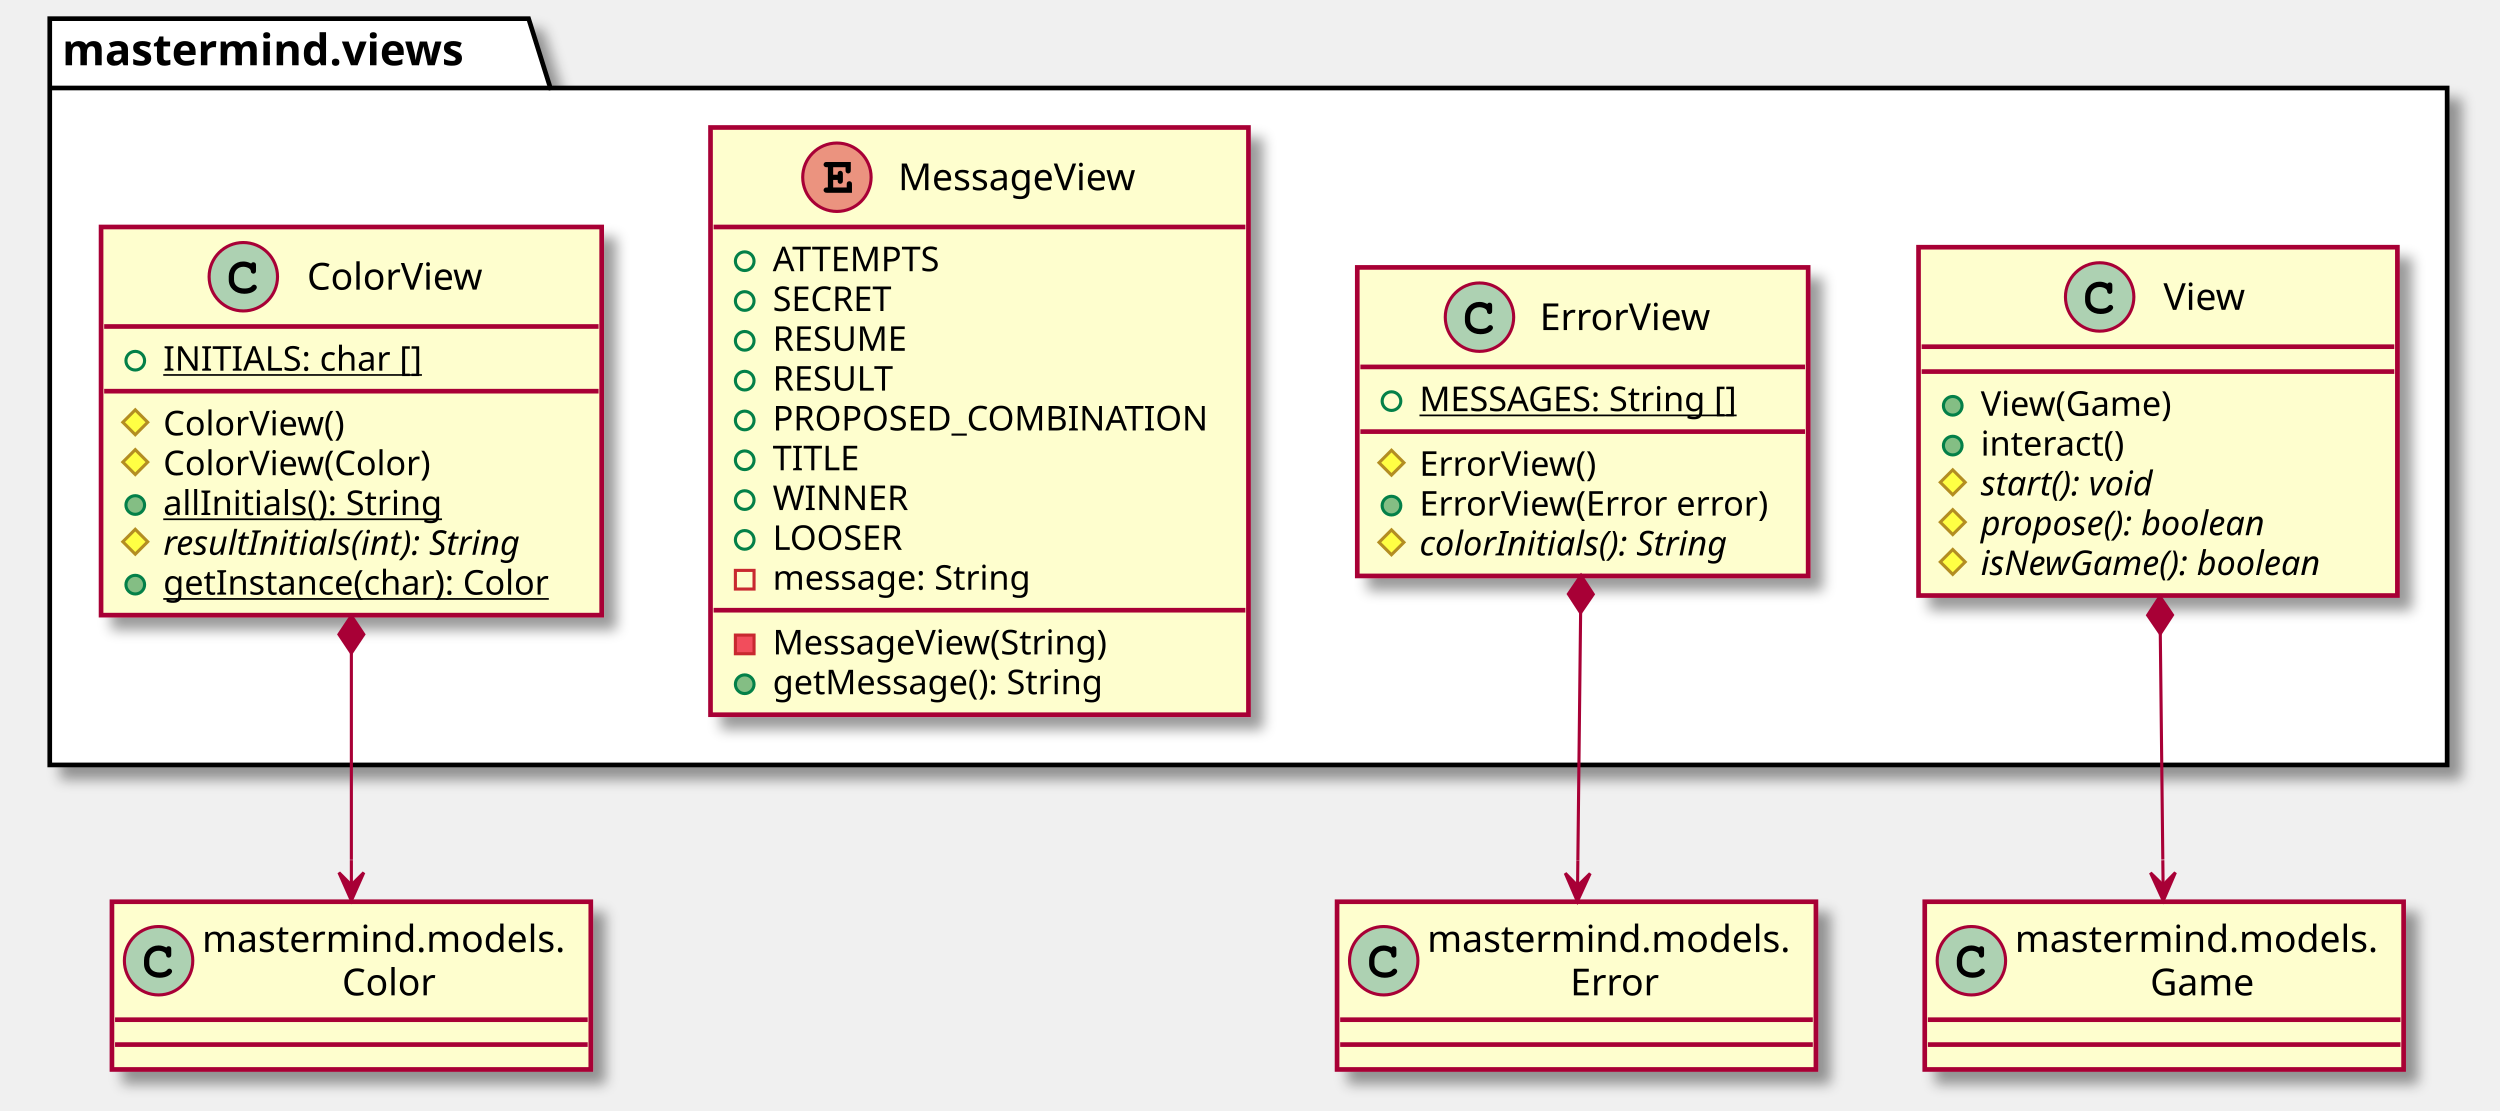
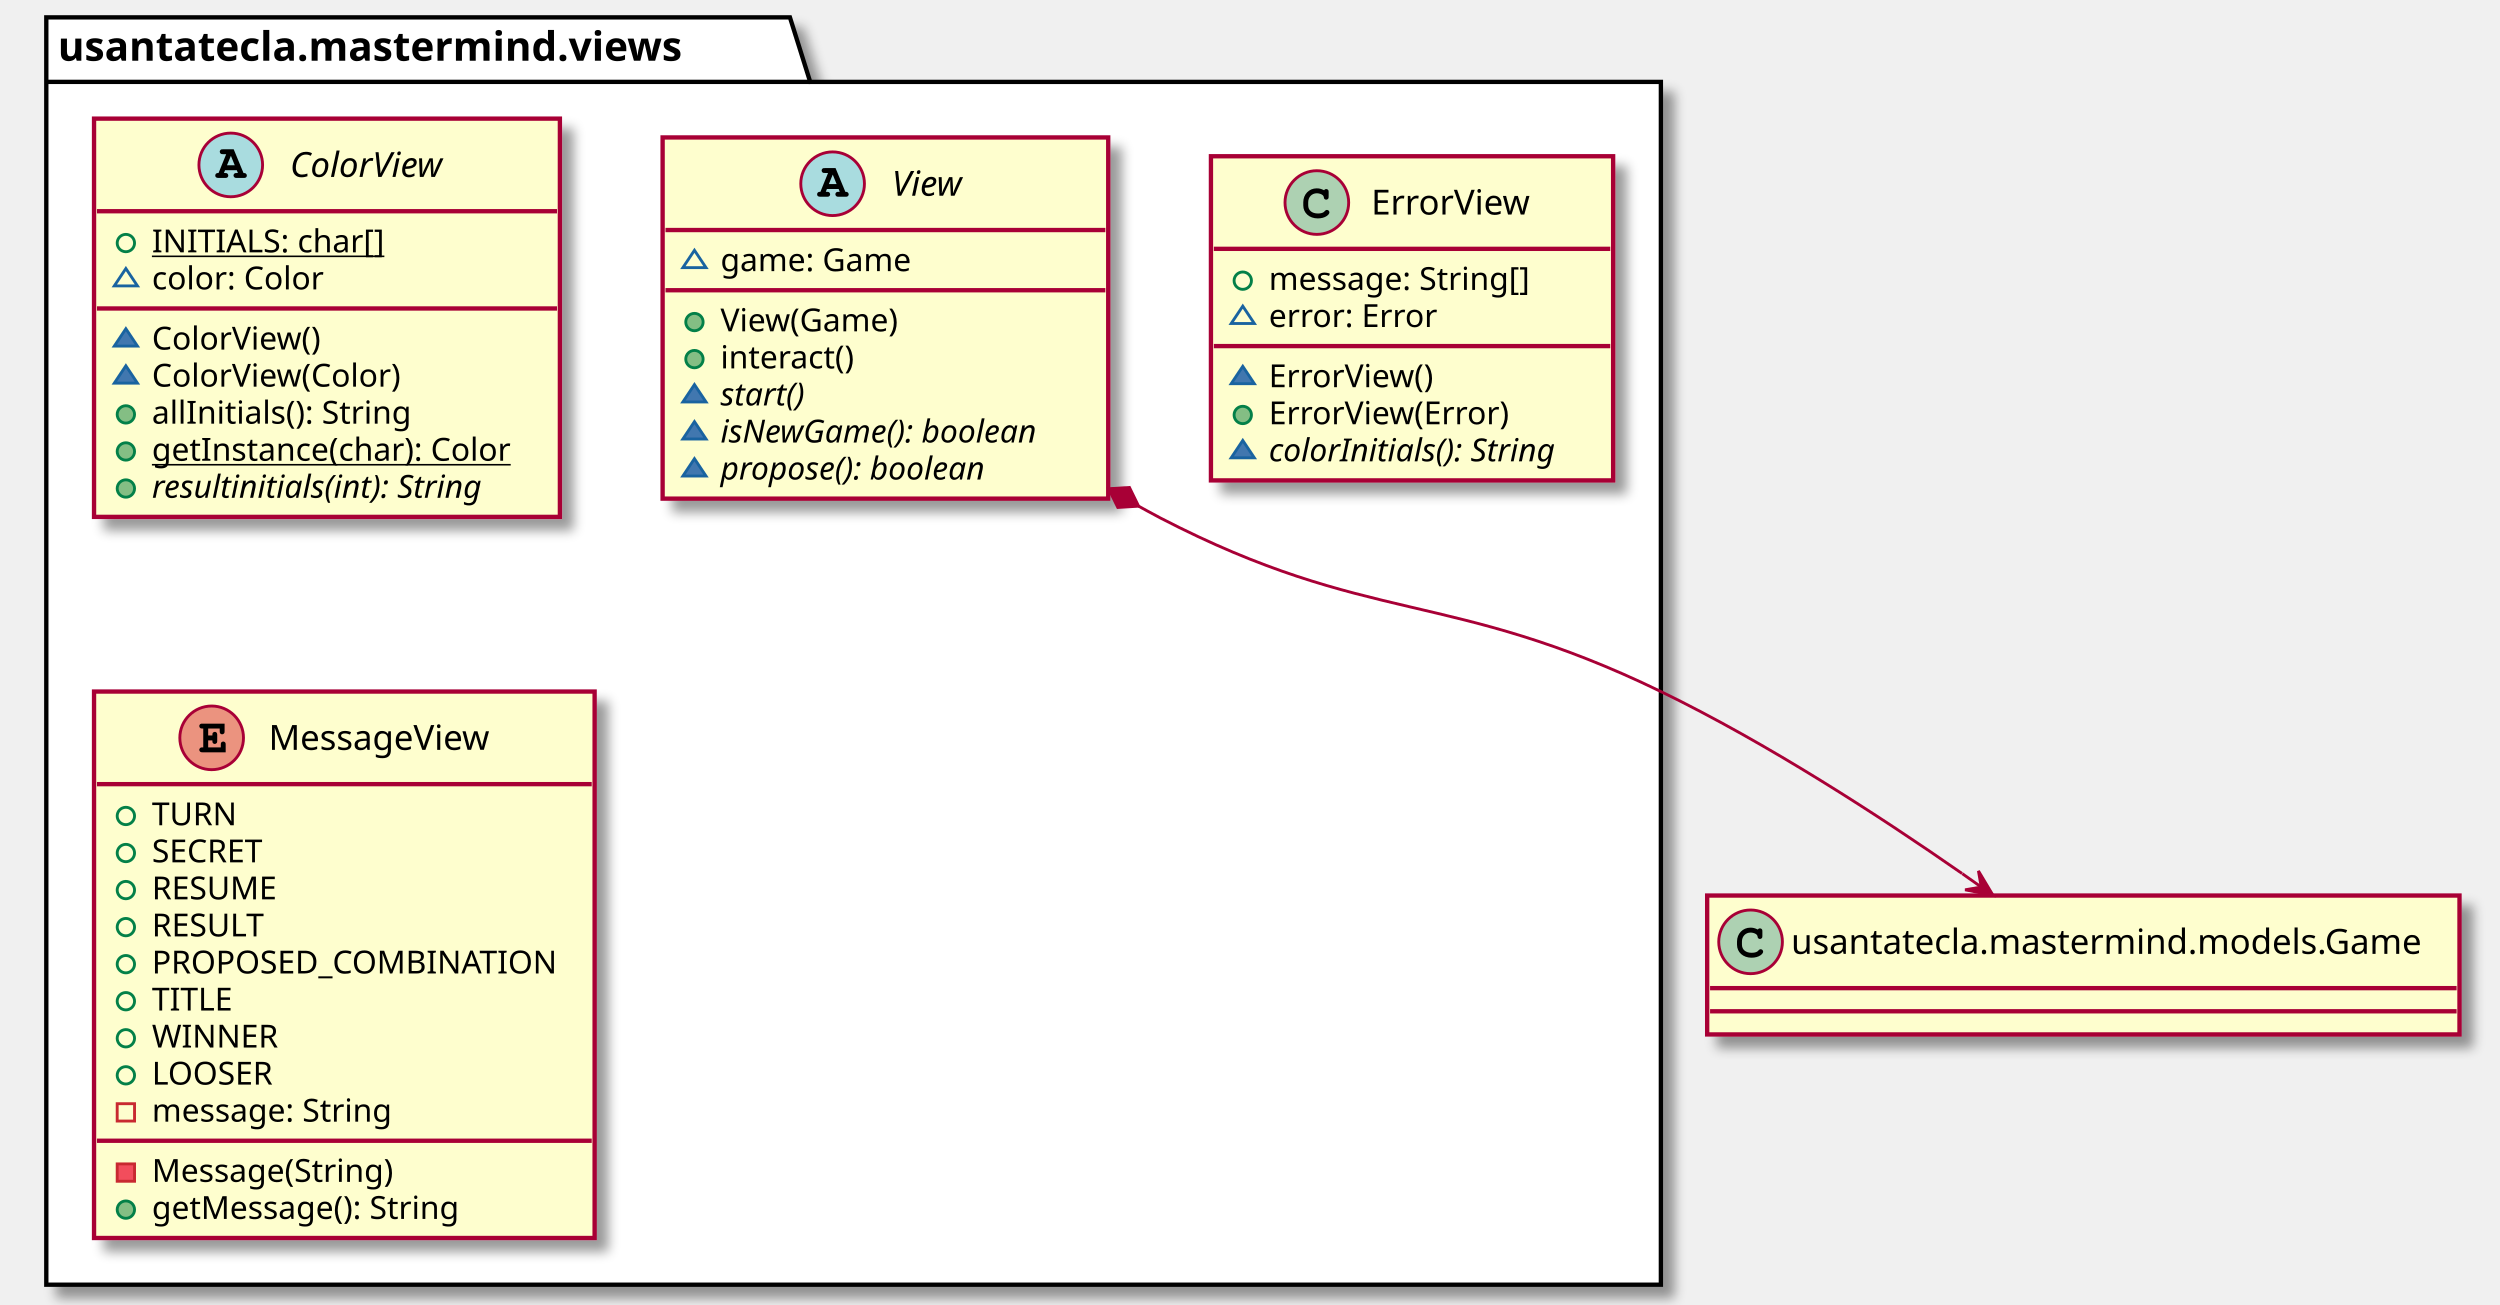
- <svg xmlns="http://www.w3.org/2000/svg" contentScriptType="application/ecmascript" contentStyleType="text/css" height="357px" preserveAspectRatio="none" style="width:804px;height:357px;" version="1.1" viewBox="0 0 804 357" width="804px" zoomAndPan="magnify">
+ <svg xmlns="http://www.w3.org/2000/svg" contentScriptType="application/ecmascript" contentStyleType="text/css" height="451px" preserveAspectRatio="none" style="width:864px;height:451px;" version="1.1" viewBox="0 0 864 451" width="864px" zoomAndPan="magnify">
  <defs>
-     <filter height="300%" id="f1pb6oir48q5s9" width="300%" x="-1" y="-1">
+     <filter height="300%" id="f1vzsrjcdw030e" width="300%" x="-1" y="-1">
      <feGaussianBlur result="blurOut" stdDeviation="2.0" />
      <feColorMatrix in="blurOut" result="blurOut2" type="matrix" values="0 0 0 0 0 0 0 0 0 0 0 0 0 0 0 0 0 0 .4 0" />
      <feOffset dx="4.0" dy="4.0" in="blurOut2" result="blurOut3" />
      <feBlend in="SourceGraphic" in2="blurOut3" mode="normal" />
    </filter>
  </defs>
  <g>
-     <polygon fill="#FFFFFF" filter="url(#f1pb6oir48q5s9)" points="16,6,170,6,177,28.297,787,28.297,787,246,16,246,16,6" style="stroke: #000000; stroke-width: 1.5;" />
-     <line style="stroke: #000000; stroke-width: 1.5;" x1="16" x2="177" y1="28.297" y2="28.297" />
-     <text fill="#000000" font-family="sans-serif" font-size="14" font-weight="bold" lengthAdjust="spacingAndGlyphs" textLength="148" x="20" y="20.995">mastermind.views</text>
-     <rect codeLine="5" fill="#FEFECE" filter="url(#f1pb6oir48q5s9)" height="124.828" id="mastermind.views.ColorView" style="stroke: #A80036; stroke-width: 1.5;" width="161" x="32.5" y="73" />
-     <ellipse cx="78.25" cy="89" fill="#ADD1B2" rx="11" ry="11" style="stroke: #A80036; stroke-width: 1.0;" />
-     <path d="M80.594,84.672 C79.656,84.234 79.062,84.094 78.188,84.094 C75.562,84.094 73.562,86.172 73.562,88.891 L73.562,90.016 C73.562,92.594 75.672,94.484 78.562,94.484 C79.781,94.484 80.938,94.188 81.688,93.641 C82.266,93.234 82.594,92.781 82.594,92.391 C82.594,91.938 82.203,91.547 81.734,91.547 C81.516,91.547 81.312,91.625 81.125,91.812 C80.672,92.297 80.672,92.297 80.484,92.391 C80.062,92.656 79.375,92.781 78.609,92.781 C76.562,92.781 75.266,91.688 75.266,89.984 L75.266,88.891 C75.266,87.109 76.516,85.797 78.25,85.797 C78.828,85.797 79.438,85.953 79.906,86.203 C80.391,86.484 80.562,86.703 80.656,87.109 C80.719,87.516 80.75,87.641 80.891,87.766 C81.031,87.906 81.266,88.016 81.484,88.016 C81.75,88.016 82.016,87.875 82.188,87.656 C82.297,87.5 82.328,87.312 82.328,86.891 L82.328,85.469 C82.328,85.031 82.312,84.906 82.219,84.75 C82.062,84.484 81.781,84.344 81.484,84.344 C81.188,84.344 80.984,84.438 80.766,84.75 L80.594,84.672 Z " />
-     <text fill="#000000" font-family="sans-serif" font-size="12" lengthAdjust="spacingAndGlyphs" textLength="61" x="98.75" y="93.154">ColorView</text>
-     <line style="stroke: #A80036; stroke-width: 1.5;" x1="33.5" x2="192.5" y1="105" y2="105" />
-     <ellipse cx="43.5" cy="116" fill="none" rx="3" ry="3" style="stroke: #038048; stroke-width: 1.0;" />
-     <text fill="#000000" font-family="sans-serif" font-size="11" lengthAdjust="spacingAndGlyphs" text-decoration="underline" textLength="89" x="52.5" y="119.21">INITIALS: char []</text>
-     <line style="stroke: #A80036; stroke-width: 1.5;" x1="33.5" x2="192.5" y1="125.805" y2="125.805" />
-     <polygon fill="#FFFF44" points="43.5,131.805,47.5,135.805,43.5,139.805,39.5,135.805" style="stroke: #B38D22; stroke-width: 1.0;" />
-     <text fill="#000000" font-family="sans-serif" font-size="11" lengthAdjust="spacingAndGlyphs" textLength="65" x="52.5" y="140.015">ColorView()</text>
-     <polygon fill="#FFFF44" points="43.5,144.609,47.5,148.609,43.5,152.609,39.5,148.609" style="stroke: #B38D22; stroke-width: 1.0;" />
-     <text fill="#000000" font-family="sans-serif" font-size="11" lengthAdjust="spacingAndGlyphs" textLength="94" x="52.5" y="152.82">ColorView(Color)</text>
-     <ellipse cx="43.5" cy="162.414" fill="#84BE84" rx="3" ry="3" style="stroke: #038048; stroke-width: 1.0;" />
-     <text fill="#000000" font-family="sans-serif" font-size="11" lengthAdjust="spacingAndGlyphs" text-decoration="underline" textLength="97" x="52.5" y="165.625">allInitials(): String</text>
-     <polygon fill="#FFFF44" points="43.5,170.219,47.5,174.219,43.5,178.219,39.5,174.219" style="stroke: #B38D22; stroke-width: 1.0;" />
-     <text fill="#000000" font-family="sans-serif" font-size="11" font-style="italic" lengthAdjust="spacingAndGlyphs" textLength="131" x="52.5" y="178.429">resultInitials(int): String</text>
-     <ellipse cx="43.5" cy="188.023" fill="#84BE84" rx="3" ry="3" style="stroke: #038048; stroke-width: 1.0;" />
-     <text fill="#000000" font-family="sans-serif" font-size="11" lengthAdjust="spacingAndGlyphs" text-decoration="underline" textLength="135" x="52.5" y="191.234">getInstance(char): Color</text>
-     <rect codeLine="15" fill="#FEFECE" filter="url(#f1pb6oir48q5s9)" height="99.219" id="mastermind.views.ErrorView" style="stroke: #A80036; stroke-width: 1.5;" width="145" x="436.5" y="86" />
-     <ellipse cx="475.8" cy="102" fill="#ADD1B2" rx="11" ry="11" style="stroke: #A80036; stroke-width: 1.0;" />
-     <path d="M478.144,97.672 C477.206,97.234 476.613,97.094 475.738,97.094 C473.113,97.094 471.113,99.172 471.113,101.891 L471.113,103.016 C471.113,105.594 473.222,107.484 476.113,107.484 C477.331,107.484 478.488,107.188 479.238,106.641 C479.816,106.234 480.144,105.781 480.144,105.391 C480.144,104.938 479.753,104.547 479.284,104.547 C479.066,104.547 478.863,104.625 478.675,104.812 C478.222,105.297 478.222,105.297 478.034,105.391 C477.613,105.656 476.925,105.781 476.159,105.781 C474.113,105.781 472.816,104.688 472.816,102.984 L472.816,101.891 C472.816,100.109 474.066,98.797 475.8,98.797 C476.378,98.797 476.988,98.953 477.456,99.203 C477.941,99.484 478.113,99.703 478.206,100.109 C478.269,100.516 478.3,100.641 478.441,100.766 C478.581,100.906 478.816,101.016 479.034,101.016 C479.3,101.016 479.566,100.875 479.738,100.656 C479.847,100.5 479.878,100.312 479.878,99.891 L479.878,98.469 C479.878,98.031 479.863,97.906 479.769,97.75 C479.613,97.484 479.331,97.344 479.034,97.344 C478.738,97.344 478.534,97.438 478.316,97.75 L478.144,97.672 Z " />
-     <text fill="#000000" font-family="sans-serif" font-size="12" lengthAdjust="spacingAndGlyphs" textLength="59" x="495.2" y="106.154">ErrorView</text>
-     <line style="stroke: #A80036; stroke-width: 1.5;" x1="437.5" x2="580.5" y1="118" y2="118" />
-     <ellipse cx="447.5" cy="129" fill="none" rx="3" ry="3" style="stroke: #038048; stroke-width: 1.0;" />
-     <text fill="#000000" font-family="sans-serif" font-size="11" lengthAdjust="spacingAndGlyphs" text-decoration="underline" textLength="116" x="456.5" y="132.21">MESSAGES: String []</text>
-     <line style="stroke: #A80036; stroke-width: 1.5;" x1="437.5" x2="580.5" y1="138.805" y2="138.805" />
-     <polygon fill="#FFFF44" points="447.5,144.805,451.5,148.805,447.5,152.805,443.5,148.805" style="stroke: #B38D22; stroke-width: 1.0;" />
-     <text fill="#000000" font-family="sans-serif" font-size="11" lengthAdjust="spacingAndGlyphs" textLength="62" x="456.5" y="153.015">ErrorView()</text>
-     <ellipse cx="447.5" cy="162.609" fill="#84BE84" rx="3" ry="3" style="stroke: #038048; stroke-width: 1.0;" />
-     <text fill="#000000" font-family="sans-serif" font-size="11" lengthAdjust="spacingAndGlyphs" textLength="119" x="456.5" y="165.82">ErrorView(Error error)</text>
-     <polygon fill="#FFFF44" points="447.5,170.414,451.5,174.414,447.5,178.414,443.5,174.414" style="stroke: #B38D22; stroke-width: 1.0;" />
-     <text fill="#000000" font-family="sans-serif" font-size="11" font-style="italic" lengthAdjust="spacingAndGlyphs" textLength="113" x="456.5" y="178.625">colorInitials(): String</text>
-     <rect codeLine="23" fill="#FEFECE" filter="url(#f1pb6oir48q5s9)" height="188.852" id="mastermind.views.MessageView" style="stroke: #A80036; stroke-width: 1.5;" width="173" x="228.5" y="41" />
-     <ellipse cx="269.15" cy="57" fill="#EB937F" rx="11" ry="11" style="stroke: #A80036; stroke-width: 1.0;" />
-     <path d="M267.947,57.875 L269.4,57.875 L269.4,57.984 C269.4,58.391 269.431,58.547 269.509,58.703 C269.666,58.953 269.947,59.109 270.244,59.109 C270.494,59.109 270.759,58.969 270.916,58.75 C271.041,58.594 271.072,58.438 271.072,57.984 L271.072,56.062 C271.072,55.906 271.072,55.859 271.056,55.703 C270.994,55.234 270.681,54.922 270.228,54.922 C269.978,54.922 269.712,55.062 269.541,55.281 C269.431,55.453 269.4,55.609 269.4,56.062 L269.4,56.188 L267.947,56.188 L267.947,53.781 L271.931,53.781 L271.931,54.641 C271.931,55.047 271.962,55.219 272.041,55.375 C272.212,55.625 272.494,55.781 272.775,55.781 C273.041,55.781 273.306,55.641 273.478,55.422 C273.587,55.25 273.619,55.109 273.619,54.641 L273.619,52.094 L265.994,52.094 C265.556,52.094 265.431,52.109 265.275,52.203 C265.025,52.359 264.869,52.656 264.869,52.938 C264.869,53.219 265.009,53.469 265.228,53.641 C265.384,53.75 265.572,53.781 265.994,53.781 L266.244,53.781 L266.244,60.297 L265.994,60.297 C265.587,60.297 265.431,60.312 265.275,60.422 C265.025,60.594 264.869,60.859 264.869,61.156 C264.869,61.422 265.009,61.672 265.228,61.828 C265.369,61.953 265.603,62 265.994,62 L273.994,62 L273.994,59.422 C273.994,58.984 273.962,58.844 273.884,58.688 C273.712,58.438 273.431,58.281 273.15,58.281 C272.884,58.281 272.619,58.391 272.447,58.641 C272.337,58.797 272.306,58.938 272.306,59.422 L272.306,60.297 L267.947,60.297 L267.947,57.875 Z " />
-     <text fill="#000000" font-family="sans-serif" font-size="12" lengthAdjust="spacingAndGlyphs" textLength="84" x="288.85" y="61.154">MessageView</text>
-     <line style="stroke: #A80036; stroke-width: 1.5;" x1="229.5" x2="400.5" y1="73" y2="73" />
-     <ellipse cx="239.5" cy="84" fill="none" rx="3" ry="3" style="stroke: #038048; stroke-width: 1.0;" />
-     <text fill="#000000" font-family="sans-serif" font-size="11" lengthAdjust="spacingAndGlyphs" textLength="59" x="248.5" y="87.21">ATTEMPTS</text>
-     <ellipse cx="239.5" cy="96.805" fill="none" rx="3" ry="3" style="stroke: #038048; stroke-width: 1.0;" />
-     <text fill="#000000" font-family="sans-serif" font-size="11" lengthAdjust="spacingAndGlyphs" textLength="44" x="248.5" y="100.015">SECRET</text>
-     <ellipse cx="239.5" cy="109.609" fill="none" rx="3" ry="3" style="stroke: #038048; stroke-width: 1.0;" />
-     <text fill="#000000" font-family="sans-serif" font-size="11" lengthAdjust="spacingAndGlyphs" textLength="46" x="248.5" y="112.82">RESUME</text>
-     <ellipse cx="239.5" cy="122.414" fill="none" rx="3" ry="3" style="stroke: #038048; stroke-width: 1.0;" />
-     <text fill="#000000" font-family="sans-serif" font-size="11" lengthAdjust="spacingAndGlyphs" textLength="43" x="248.5" y="125.624">RESULT</text>
-     <ellipse cx="239.5" cy="135.219" fill="none" rx="3" ry="3" style="stroke: #038048; stroke-width: 1.0;" />
-     <text fill="#000000" font-family="sans-serif" font-size="11" lengthAdjust="spacingAndGlyphs" textLength="147" x="248.5" y="138.429">PROPOSED_COMBINATION</text>
-     <ellipse cx="239.5" cy="148.023" fill="none" rx="3" ry="3" style="stroke: #038048; stroke-width: 1.0;" />
-     <text fill="#000000" font-family="sans-serif" font-size="11" lengthAdjust="spacingAndGlyphs" textLength="30" x="248.5" y="151.234">TITLE</text>
-     <ellipse cx="239.5" cy="160.828" fill="none" rx="3" ry="3" style="stroke: #038048; stroke-width: 1.0;" />
-     <text fill="#000000" font-family="sans-serif" font-size="11" lengthAdjust="spacingAndGlyphs" textLength="44" x="248.5" y="164.039">WINNER</text>
-     <ellipse cx="239.5" cy="173.633" fill="none" rx="3" ry="3" style="stroke: #038048; stroke-width: 1.0;" />
-     <text fill="#000000" font-family="sans-serif" font-size="11" lengthAdjust="spacingAndGlyphs" textLength="46" x="248.5" y="176.843">LOOSER</text>
-     <rect fill="none" height="6" style="stroke: #C82930; stroke-width: 1.0;" width="6" x="236.5" y="183.438" />
-     <text fill="#000000" font-family="sans-serif" font-size="11" lengthAdjust="spacingAndGlyphs" textLength="93" x="248.5" y="189.648">message: String</text>
-     <line style="stroke: #A80036; stroke-width: 1.5;" x1="229.5" x2="400.5" y1="196.242" y2="196.242" />
-     <rect fill="#F24D5C" height="6" style="stroke: #C82930; stroke-width: 1.0;" width="6" x="236.5" y="204.242" />
-     <text fill="#000000" font-family="sans-serif" font-size="11" lengthAdjust="spacingAndGlyphs" textLength="120" x="248.5" y="210.453">MessageView(String)</text>
-     <ellipse cx="239.5" cy="220.047" fill="#84BE84" rx="3" ry="3" style="stroke: #038048; stroke-width: 1.0;" />
-     <text fill="#000000" font-family="sans-serif" font-size="11" lengthAdjust="spacingAndGlyphs" textLength="118" x="248.5" y="223.257">getMessage(): String</text>
-     <rect codeLine="37" fill="#FEFECE" filter="url(#f1pb6oir48q5s9)" height="112.023" id="mastermind.views.View" style="stroke: #A80036; stroke-width: 1.5;" width="154" x="617" y="79.5" />
-     <ellipse cx="675.25" cy="95.5" fill="#ADD1B2" rx="11" ry="11" style="stroke: #A80036; stroke-width: 1.0;" />
-     <path d="M677.594,91.172 C676.656,90.734 676.062,90.594 675.188,90.594 C672.562,90.594 670.562,92.672 670.562,95.391 L670.562,96.516 C670.562,99.094 672.672,100.984 675.562,100.984 C676.781,100.984 677.938,100.688 678.688,100.141 C679.266,99.734 679.594,99.281 679.594,98.891 C679.594,98.438 679.203,98.047 678.734,98.047 C678.516,98.047 678.312,98.125 678.125,98.312 C677.672,98.797 677.672,98.797 677.484,98.891 C677.062,99.156 676.375,99.281 675.609,99.281 C673.562,99.281 672.266,98.188 672.266,96.484 L672.266,95.391 C672.266,93.609 673.516,92.297 675.25,92.297 C675.828,92.297 676.438,92.453 676.906,92.703 C677.391,92.984 677.562,93.203 677.656,93.609 C677.719,94.016 677.75,94.141 677.891,94.266 C678.031,94.406 678.266,94.516 678.484,94.516 C678.75,94.516 679.016,94.375 679.188,94.156 C679.297,94 679.328,93.812 679.328,93.391 L679.328,91.969 C679.328,91.531 679.312,91.406 679.219,91.25 C679.062,90.984 678.781,90.844 678.484,90.844 C678.188,90.844 677.984,90.938 677.766,91.25 L677.594,91.172 Z " />
-     <text fill="#000000" font-family="sans-serif" font-size="12" lengthAdjust="spacingAndGlyphs" textLength="29" x="695.75" y="99.654">View</text>
-     <line style="stroke: #A80036; stroke-width: 1.5;" x1="618" x2="770" y1="111.5" y2="111.5" />
-     <line style="stroke: #A80036; stroke-width: 1.5;" x1="618" x2="770" y1="119.5" y2="119.5" />
-     <ellipse cx="628" cy="130.5" fill="#84BE84" rx="3" ry="3" style="stroke: #038048; stroke-width: 1.0;" />
-     <text fill="#000000" font-family="sans-serif" font-size="11" lengthAdjust="spacingAndGlyphs" textLength="71" x="637" y="133.71">View(Game)</text>
-     <ellipse cx="628" cy="143.305" fill="#84BE84" rx="3" ry="3" style="stroke: #038048; stroke-width: 1.0;" />
-     <text fill="#000000" font-family="sans-serif" font-size="11" lengthAdjust="spacingAndGlyphs" textLength="51" x="637" y="146.515">interact()</text>
-     <polygon fill="#FFFF44" points="628,151.109,632,155.109,628,159.109,624,155.109" style="stroke: #B38D22; stroke-width: 1.0;" />
-     <text fill="#000000" font-family="sans-serif" font-size="11" font-style="italic" lengthAdjust="spacingAndGlyphs" textLength="66" x="637" y="159.32">start(): void</text>
-     <polygon fill="#FFFF44" points="628,163.914,632,167.914,628,171.914,624,167.914" style="stroke: #B38D22; stroke-width: 1.0;" />
-     <text fill="#000000" font-family="sans-serif" font-size="11" font-style="italic" lengthAdjust="spacingAndGlyphs" textLength="107" x="637" y="172.125">propose(): boolean</text>
-     <polygon fill="#FFFF44" points="628,176.719,632,180.719,628,184.719,624,180.719" style="stroke: #B38D22; stroke-width: 1.0;" />
-     <text fill="#000000" font-family="sans-serif" font-size="11" font-style="italic" lengthAdjust="spacingAndGlyphs" textLength="128" x="637" y="184.929">isNewGame(): boolean</text>
-     <rect codeLine="1" fill="#FEFECE" filter="url(#f1pb6oir48q5s9)" height="53.938" id="Error" style="stroke: #A80036; stroke-width: 1.5;" width="154" x="430" y="290" />
-     <ellipse cx="445" cy="308.969" fill="#ADD1B2" rx="11" ry="11" style="stroke: #A80036; stroke-width: 1.0;" />
-     <path d="M447.344,304.641 C446.406,304.203 445.812,304.062 444.938,304.062 C442.312,304.062 440.312,306.141 440.312,308.859 L440.312,309.984 C440.312,312.562 442.422,314.453 445.312,314.453 C446.531,314.453 447.688,314.156 448.438,313.609 C449.016,313.203 449.344,312.75 449.344,312.359 C449.344,311.906 448.953,311.516 448.484,311.516 C448.266,311.516 448.062,311.594 447.875,311.781 C447.422,312.266 447.422,312.266 447.234,312.359 C446.812,312.625 446.125,312.75 445.359,312.75 C443.312,312.75 442.016,311.656 442.016,309.953 L442.016,308.859 C442.016,307.078 443.266,305.766 445,305.766 C445.578,305.766 446.188,305.922 446.656,306.172 C447.141,306.453 447.312,306.672 447.406,307.078 C447.469,307.484 447.5,307.609 447.641,307.734 C447.781,307.875 448.016,307.984 448.234,307.984 C448.5,307.984 448.766,307.844 448.938,307.625 C449.047,307.469 449.078,307.281 449.078,306.859 L449.078,305.438 C449.078,305 449.062,304.875 448.969,304.719 C448.812,304.453 448.531,304.312 448.234,304.312 C447.938,304.312 447.734,304.406 447.516,304.719 L447.344,304.641 Z " />
-     <text fill="#000000" font-family="sans-serif" font-size="12" lengthAdjust="spacingAndGlyphs" textLength="122" x="459" y="306.139">mastermind.models.</text>
-     <text fill="#000000" font-family="sans-serif" font-size="12" lengthAdjust="spacingAndGlyphs" textLength="30" x="505" y="320.107">Error</text>
-     <line style="stroke: #A80036; stroke-width: 1.5;" x1="431" x2="583" y1="327.938" y2="327.938" />
-     <line style="stroke: #A80036; stroke-width: 1.5;" x1="431" x2="583" y1="335.938" y2="335.938" />
-     <rect codeLine="2" fill="#FEFECE" filter="url(#f1pb6oir48q5s9)" height="53.938" id="Color" style="stroke: #A80036; stroke-width: 1.5;" width="154" x="36" y="290" />
-     <ellipse cx="51" cy="308.969" fill="#ADD1B2" rx="11" ry="11" style="stroke: #A80036; stroke-width: 1.0;" />
-     <path d="M53.344,304.641 C52.406,304.203 51.812,304.062 50.938,304.062 C48.312,304.062 46.312,306.141 46.312,308.859 L46.312,309.984 C46.312,312.562 48.422,314.453 51.312,314.453 C52.531,314.453 53.688,314.156 54.438,313.609 C55.016,313.203 55.344,312.75 55.344,312.359 C55.344,311.906 54.953,311.516 54.484,311.516 C54.266,311.516 54.062,311.594 53.875,311.781 C53.422,312.266 53.422,312.266 53.234,312.359 C52.812,312.625 52.125,312.75 51.359,312.75 C49.312,312.75 48.016,311.656 48.016,309.953 L48.016,308.859 C48.016,307.078 49.266,305.766 51,305.766 C51.578,305.766 52.188,305.922 52.656,306.172 C53.141,306.453 53.312,306.672 53.406,307.078 C53.469,307.484 53.5,307.609 53.641,307.734 C53.781,307.875 54.016,307.984 54.234,307.984 C54.5,307.984 54.766,307.844 54.938,307.625 C55.047,307.469 55.078,307.281 55.078,306.859 L55.078,305.438 C55.078,305 55.062,304.875 54.969,304.719 C54.812,304.453 54.531,304.312 54.234,304.312 C53.938,304.312 53.734,304.406 53.516,304.719 L53.344,304.641 Z " />
-     <text fill="#000000" font-family="sans-serif" font-size="12" lengthAdjust="spacingAndGlyphs" textLength="122" x="65" y="306.139">mastermind.models.</text>
-     <text fill="#000000" font-family="sans-serif" font-size="12" lengthAdjust="spacingAndGlyphs" textLength="32" x="110" y="320.107">Color</text>
-     <line style="stroke: #A80036; stroke-width: 1.5;" x1="37" x2="189" y1="327.938" y2="327.938" />
-     <line style="stroke: #A80036; stroke-width: 1.5;" x1="37" x2="189" y1="335.938" y2="335.938" />
-     <rect codeLine="3" fill="#FEFECE" filter="url(#f1pb6oir48q5s9)" height="53.938" id="Game" style="stroke: #A80036; stroke-width: 1.5;" width="154" x="619" y="290" />
-     <ellipse cx="634" cy="308.969" fill="#ADD1B2" rx="11" ry="11" style="stroke: #A80036; stroke-width: 1.0;" />
-     <path d="M636.344,304.641 C635.406,304.203 634.812,304.062 633.938,304.062 C631.312,304.062 629.312,306.141 629.312,308.859 L629.312,309.984 C629.312,312.562 631.422,314.453 634.312,314.453 C635.531,314.453 636.688,314.156 637.438,313.609 C638.016,313.203 638.344,312.75 638.344,312.359 C638.344,311.906 637.953,311.516 637.484,311.516 C637.266,311.516 637.062,311.594 636.875,311.781 C636.422,312.266 636.422,312.266 636.234,312.359 C635.812,312.625 635.125,312.75 634.359,312.75 C632.312,312.75 631.016,311.656 631.016,309.953 L631.016,308.859 C631.016,307.078 632.266,305.766 634,305.766 C634.578,305.766 635.188,305.922 635.656,306.172 C636.141,306.453 636.312,306.672 636.406,307.078 C636.469,307.484 636.5,307.609 636.641,307.734 C636.781,307.875 637.016,307.984 637.234,307.984 C637.5,307.984 637.766,307.844 637.938,307.625 C638.047,307.469 638.078,307.281 638.078,306.859 L638.078,305.438 C638.078,305 638.062,304.875 637.969,304.719 C637.812,304.453 637.531,304.312 637.234,304.312 C636.938,304.312 636.734,304.406 636.516,304.719 L636.344,304.641 Z " />
-     <text fill="#000000" font-family="sans-serif" font-size="12" lengthAdjust="spacingAndGlyphs" textLength="122" x="648" y="306.139">mastermind.models.</text>
-     <text fill="#000000" font-family="sans-serif" font-size="12" lengthAdjust="spacingAndGlyphs" textLength="35" x="691.5" y="320.107">Game</text>
-     <line style="stroke: #A80036; stroke-width: 1.5;" x1="620" x2="772" y1="327.938" y2="327.938" />
-     <line style="stroke: #A80036; stroke-width: 1.5;" x1="620" x2="772" y1="335.938" y2="335.938" />
-     <path codeLine="13" d="M113,210.023 C113,210.023 113,257.296 113,276.515 " fill="none" id="mastermind.views.ColorView-Color" style="stroke: #A80036; stroke-width: 1.0;" />
-     <polygon fill="#A80036" points="113,289.624,117,280.624,113,284.624,109,280.624,113,289.624" style="stroke: #A80036; stroke-width: 1.0;" />
-     <line style="stroke: #A80036; stroke-width: 1.0;" x1="113" x2="113" y1="284.624" y2="276.624" />
-     <polygon fill="#A80036" points="113,198.023,109,204.023,113,210.023,117,204.023,113,198.023" style="stroke: #A80036; stroke-width: 1.0;" />
-     <path codeLine="21" d="M508.326,197.074 C508.326,197.074 507.693,253.809 507.437,276.819 " fill="none" id="mastermind.views.ErrorView-Error" style="stroke: #A80036; stroke-width: 1.0;" />
-     <polygon fill="#A80036" points="507.291,289.867,511.391,280.912,507.347,284.867,503.392,280.823,507.291,289.867" style="stroke: #A80036; stroke-width: 1.0;" />
-     <line style="stroke: #A80036; stroke-width: 1.0;" x1="507.347" x2="507.436" y1="284.867" y2="276.868" />
-     <polygon fill="#A80036" points="508.459,185.075,504.393,191.03,508.326,197.074,512.392,191.119,508.459,185.075" style="stroke: #A80036; stroke-width: 1.0;" />
-     <path codeLine="44" d="M694.75,203.82 C694.75,203.82 695.326,255.517 695.559,276.436 " fill="none" id="mastermind.views.View-Game" style="stroke: #A80036; stroke-width: 1.0;" />
-     <polygon fill="#A80036" points="695.706,289.65,699.605,280.606,695.65,284.65,691.606,280.695,695.706,289.65" style="stroke: #A80036; stroke-width: 1.0;" />
-     <line style="stroke: #A80036; stroke-width: 1.0;" x1="695.65" x2="695.562" y1="284.65" y2="276.651" />
-     <polygon fill="#A80036" points="694.616,191.821,690.683,197.865,694.75,203.82,698.683,197.776,694.616,191.821" style="stroke: #A80036; stroke-width: 1.0;" />
+     <polygon fill="#FFFFFF" filter="url(#f1vzsrjcdw030e)" points="16,6,273,6,280,28.297,574,28.297,574,444,16,444,16,6" style="stroke: #000000; stroke-width: 1.5;" />
+     <line style="stroke: #000000; stroke-width: 1.5;" x1="16" x2="280" y1="28.297" y2="28.297" />
+     <text fill="#000000" font-family="sans-serif" font-size="14" font-weight="bold" lengthAdjust="spacingAndGlyphs" textLength="251" x="20" y="20.995">usantatecla.mastermind.views</text>
+     <rect codeLine="1" fill="#FEFECE" filter="url(#f1vzsrjcdw030e)" height="137.633" id="usantatecla.mastermind.views.ColorView" style="stroke: #A80036; stroke-width: 1.5;" width="161" x="32.5" y="41" />
+     <ellipse cx="79.75" cy="57" fill="#A9DCDF" rx="11" ry="11" style="stroke: #A80036; stroke-width: 1.0;" />
+     <path d="M81.828,58.812 L82.219,59.797 L81.828,59.797 C81.375,59.797 81.266,59.812 81.109,59.922 C80.859,60.078 80.703,60.359 80.703,60.656 C80.703,60.922 80.844,61.172 81.062,61.328 C81.203,61.453 81.406,61.5 81.828,61.5 L84.188,61.5 C84.547,61.5 84.766,61.469 84.906,61.375 C85.156,61.234 85.312,60.938 85.312,60.656 C85.312,60.375 85.172,60.125 84.953,59.969 C84.781,59.828 84.625,59.797 84.156,59.797 L80.766,51.594 L77.094,51.594 C76.641,51.594 76.516,51.609 76.359,51.703 C76.109,51.875 75.953,52.156 75.953,52.438 C75.953,52.719 76.094,52.969 76.312,53.141 C76.484,53.25 76.656,53.281 77.094,53.281 L78.172,53.281 L75.531,59.797 C75.109,59.797 74.953,59.812 74.797,59.922 C74.547,60.078 74.391,60.359 74.391,60.656 C74.391,61.219 74.766,61.5 75.516,61.5 L77.781,61.5 C78.141,61.5 78.359,61.469 78.484,61.375 C78.75,61.234 78.891,60.938 78.891,60.656 C78.891,60.375 78.766,60.125 78.547,59.953 C78.375,59.828 78.234,59.797 77.781,59.797 L77.391,59.797 L77.781,58.812 L81.828,58.812 Z M81.125,57.109 L78.453,57.109 L79.797,53.844 L81.125,57.109 Z " />
+     <text fill="#000000" font-family="sans-serif" font-size="12" font-style="italic" lengthAdjust="spacingAndGlyphs" textLength="58" x="100.25" y="61.154">ColorView</text>
+     <line style="stroke: #A80036; stroke-width: 1.5;" x1="33.5" x2="192.5" y1="73" y2="73" />
+     <ellipse cx="43.5" cy="84" fill="none" rx="3" ry="3" style="stroke: #038048; stroke-width: 1.0;" />
+     <text fill="#000000" font-family="sans-serif" font-size="11" lengthAdjust="spacingAndGlyphs" text-decoration="underline" textLength="85" x="52.5" y="87.21">INITIALS: char[]</text>
+     <polygon fill="none" points="43.5,92.805,39.5,98.805,47.5,98.805" style="stroke: #1963A0; stroke-width: 1.0;" />
+     <text fill="#000000" font-family="sans-serif" font-size="11" lengthAdjust="spacingAndGlyphs" textLength="63" x="52.5" y="100.015">color: Color</text>
+     <line style="stroke: #A80036; stroke-width: 1.5;" x1="33.5" x2="192.5" y1="106.609" y2="106.609" />
+     <polygon fill="#4177AF" points="43.5,113.609,39.5,119.609,47.5,119.609" style="stroke: #1963A0; stroke-width: 1.0;" />
+     <text fill="#000000" font-family="sans-serif" font-size="11" lengthAdjust="spacingAndGlyphs" textLength="65" x="52.5" y="120.82">ColorView()</text>
+     <polygon fill="#4177AF" points="43.5,126.414,39.5,132.414,47.5,132.414" style="stroke: #1963A0; stroke-width: 1.0;" />
+     <text fill="#000000" font-family="sans-serif" font-size="11" lengthAdjust="spacingAndGlyphs" textLength="94" x="52.5" y="133.625">ColorView(Color)</text>
+     <ellipse cx="43.5" cy="143.219" fill="#84BE84" rx="3" ry="3" style="stroke: #038048; stroke-width: 1.0;" />
+     <text fill="#000000" font-family="sans-serif" font-size="11" lengthAdjust="spacingAndGlyphs" textLength="97" x="52.5" y="146.429">allInitials(): String</text>
+     <ellipse cx="43.5" cy="156.023" fill="#84BE84" rx="3" ry="3" style="stroke: #038048; stroke-width: 1.0;" />
+     <text fill="#000000" font-family="sans-serif" font-size="11" lengthAdjust="spacingAndGlyphs" text-decoration="underline" textLength="135" x="52.5" y="159.234">getInstance(char): Color</text>
+     <ellipse cx="43.5" cy="168.828" fill="#84BE84" rx="3" ry="3" style="stroke: #038048; stroke-width: 1.0;" />
+     <text fill="#000000" font-family="sans-serif" font-size="11" font-style="italic" lengthAdjust="spacingAndGlyphs" textLength="131" x="52.5" y="172.039">resultinitials(int): String</text>
+     <rect codeLine="11" fill="#FEFECE" filter="url(#f1vzsrjcdw030e)" height="112.023" id="usantatecla.mastermind.views.ErrorView" style="stroke: #A80036; stroke-width: 1.5;" width="139" x="418.5" y="54" />
+     <ellipse cx="455.1" cy="70" fill="#ADD1B2" rx="11" ry="11" style="stroke: #A80036; stroke-width: 1.0;" />
+     <path d="M457.444,65.672 C456.506,65.234 455.913,65.094 455.038,65.094 C452.413,65.094 450.413,67.172 450.413,69.891 L450.413,71.016 C450.413,73.594 452.522,75.484 455.413,75.484 C456.631,75.484 457.788,75.188 458.538,74.641 C459.116,74.234 459.444,73.781 459.444,73.391 C459.444,72.938 459.053,72.547 458.584,72.547 C458.366,72.547 458.163,72.625 457.975,72.812 C457.522,73.297 457.522,73.297 457.334,73.391 C456.913,73.656 456.225,73.781 455.459,73.781 C453.413,73.781 452.116,72.688 452.116,70.984 L452.116,69.891 C452.116,68.109 453.366,66.797 455.1,66.797 C455.678,66.797 456.288,66.953 456.756,67.203 C457.241,67.484 457.413,67.703 457.506,68.109 C457.569,68.516 457.6,68.641 457.741,68.766 C457.881,68.906 458.116,69.016 458.334,69.016 C458.6,69.016 458.866,68.875 459.038,68.656 C459.147,68.5 459.178,68.312 459.178,67.891 L459.178,66.469 C459.178,66.031 459.163,65.906 459.069,65.75 C458.913,65.484 458.631,65.344 458.334,65.344 C458.038,65.344 457.834,65.438 457.616,65.75 L457.444,65.672 Z " />
+     <text fill="#000000" font-family="sans-serif" font-size="12" lengthAdjust="spacingAndGlyphs" textLength="59" x="473.9" y="74.154">ErrorView</text>
+     <line style="stroke: #A80036; stroke-width: 1.5;" x1="419.5" x2="556.5" y1="86" y2="86" />
+     <ellipse cx="429.5" cy="97" fill="none" rx="3" ry="3" style="stroke: #038048; stroke-width: 1.0;" />
+     <text fill="#000000" font-family="sans-serif" font-size="11" lengthAdjust="spacingAndGlyphs" textLength="101" x="438.5" y="100.21">message: String[]</text>
+     <polygon fill="none" points="429.5,105.805,425.5,111.805,433.5,111.805" style="stroke: #1963A0; stroke-width: 1.0;" />
+     <text fill="#000000" font-family="sans-serif" font-size="11" lengthAdjust="spacingAndGlyphs" textLength="60" x="438.5" y="113.015">error: Error</text>
+     <line style="stroke: #A80036; stroke-width: 1.5;" x1="419.5" x2="556.5" y1="119.609" y2="119.609" />
+     <polygon fill="#4177AF" points="429.5,126.609,425.5,132.609,433.5,132.609" style="stroke: #1963A0; stroke-width: 1.0;" />
+     <text fill="#000000" font-family="sans-serif" font-size="11" lengthAdjust="spacingAndGlyphs" textLength="62" x="438.5" y="133.82">ErrorView()</text>
+     <ellipse cx="429.5" cy="143.414" fill="#84BE84" rx="3" ry="3" style="stroke: #038048; stroke-width: 1.0;" />
+     <text fill="#000000" font-family="sans-serif" font-size="11" lengthAdjust="spacingAndGlyphs" textLength="88" x="438.5" y="146.625">ErrorView(Error)</text>
+     <polygon fill="#4177AF" points="429.5,152.219,425.5,158.219,433.5,158.219" style="stroke: #1963A0; stroke-width: 1.0;" />
+     <text fill="#000000" font-family="sans-serif" font-size="11" font-style="italic" lengthAdjust="spacingAndGlyphs" textLength="113" x="438.5" y="159.429">colorInitials(): String</text>
+     <rect codeLine="19" fill="#FEFECE" filter="url(#f1vzsrjcdw030e)" height="188.852" id="usantatecla.mastermind.views.MessageView" style="stroke: #A80036; stroke-width: 1.5;" width="173" x="32.5" y="239" />
+     <ellipse cx="73.15" cy="255" fill="#EB937F" rx="11" ry="11" style="stroke: #A80036; stroke-width: 1.0;" />
+     <path d="M71.947,255.875 L73.4,255.875 L73.4,255.984 C73.4,256.391 73.431,256.547 73.509,256.703 C73.666,256.953 73.947,257.109 74.244,257.109 C74.494,257.109 74.759,256.969 74.916,256.75 C75.041,256.594 75.072,256.438 75.072,255.984 L75.072,254.062 C75.072,253.906 75.072,253.859 75.056,253.703 C74.994,253.234 74.681,252.922 74.228,252.922 C73.978,252.922 73.713,253.062 73.541,253.281 C73.431,253.453 73.4,253.609 73.4,254.062 L73.4,254.188 L71.947,254.188 L71.947,251.781 L75.931,251.781 L75.931,252.641 C75.931,253.047 75.963,253.219 76.041,253.375 C76.213,253.625 76.494,253.781 76.775,253.781 C77.041,253.781 77.306,253.641 77.478,253.422 C77.588,253.25 77.619,253.109 77.619,252.641 L77.619,250.094 L69.994,250.094 C69.556,250.094 69.431,250.109 69.275,250.203 C69.025,250.359 68.869,250.656 68.869,250.938 C68.869,251.219 69.009,251.469 69.228,251.641 C69.384,251.75 69.572,251.781 69.994,251.781 L70.244,251.781 L70.244,258.297 L69.994,258.297 C69.588,258.297 69.431,258.312 69.275,258.422 C69.025,258.594 68.869,258.859 68.869,259.156 C68.869,259.422 69.009,259.672 69.228,259.828 C69.369,259.953 69.603,260 69.994,260 L77.994,260 L77.994,257.422 C77.994,256.984 77.963,256.844 77.884,256.688 C77.713,256.438 77.431,256.281 77.15,256.281 C76.884,256.281 76.619,256.391 76.447,256.641 C76.338,256.797 76.306,256.938 76.306,257.422 L76.306,258.297 L71.947,258.297 L71.947,255.875 Z " />
+     <text fill="#000000" font-family="sans-serif" font-size="12" lengthAdjust="spacingAndGlyphs" textLength="84" x="92.85" y="259.154">MessageView</text>
+     <line style="stroke: #A80036; stroke-width: 1.5;" x1="33.5" x2="204.5" y1="271" y2="271" />
+     <ellipse cx="43.5" cy="282" fill="none" rx="3" ry="3" style="stroke: #038048; stroke-width: 1.0;" />
+     <text fill="#000000" font-family="sans-serif" font-size="11" lengthAdjust="spacingAndGlyphs" textLength="30" x="52.5" y="285.21">TURN</text>
+     <ellipse cx="43.5" cy="294.805" fill="none" rx="3" ry="3" style="stroke: #038048; stroke-width: 1.0;" />
+     <text fill="#000000" font-family="sans-serif" font-size="11" lengthAdjust="spacingAndGlyphs" textLength="44" x="52.5" y="298.015">SECRET</text>
+     <ellipse cx="43.5" cy="307.609" fill="none" rx="3" ry="3" style="stroke: #038048; stroke-width: 1.0;" />
+     <text fill="#000000" font-family="sans-serif" font-size="11" lengthAdjust="spacingAndGlyphs" textLength="46" x="52.5" y="310.82">RESUME</text>
+     <ellipse cx="43.5" cy="320.414" fill="none" rx="3" ry="3" style="stroke: #038048; stroke-width: 1.0;" />
+     <text fill="#000000" font-family="sans-serif" font-size="11" lengthAdjust="spacingAndGlyphs" textLength="43" x="52.5" y="323.625">RESULT</text>
+     <ellipse cx="43.5" cy="333.219" fill="none" rx="3" ry="3" style="stroke: #038048; stroke-width: 1.0;" />
+     <text fill="#000000" font-family="sans-serif" font-size="11" lengthAdjust="spacingAndGlyphs" textLength="147" x="52.5" y="336.429">PROPOSED_COMBINATION</text>
+     <ellipse cx="43.5" cy="346.023" fill="none" rx="3" ry="3" style="stroke: #038048; stroke-width: 1.0;" />
+     <text fill="#000000" font-family="sans-serif" font-size="11" lengthAdjust="spacingAndGlyphs" textLength="30" x="52.5" y="349.234">TITLE</text>
+     <ellipse cx="43.5" cy="358.828" fill="none" rx="3" ry="3" style="stroke: #038048; stroke-width: 1.0;" />
+     <text fill="#000000" font-family="sans-serif" font-size="11" lengthAdjust="spacingAndGlyphs" textLength="44" x="52.5" y="362.039">WINNER</text>
+     <ellipse cx="43.5" cy="371.633" fill="none" rx="3" ry="3" style="stroke: #038048; stroke-width: 1.0;" />
+     <text fill="#000000" font-family="sans-serif" font-size="11" lengthAdjust="spacingAndGlyphs" textLength="46" x="52.5" y="374.843">LOOSER</text>
+     <rect fill="none" height="6" style="stroke: #C82930; stroke-width: 1.0;" width="6" x="40.5" y="381.438" />
+     <text fill="#000000" font-family="sans-serif" font-size="11" lengthAdjust="spacingAndGlyphs" textLength="93" x="52.5" y="387.648">message: String</text>
+     <line style="stroke: #A80036; stroke-width: 1.5;" x1="33.5" x2="204.5" y1="394.242" y2="394.242" />
+     <rect fill="#F24D5C" height="6" style="stroke: #C82930; stroke-width: 1.0;" width="6" x="40.5" y="402.242" />
+     <text fill="#000000" font-family="sans-serif" font-size="11" lengthAdjust="spacingAndGlyphs" textLength="92" x="52.5" y="408.453">Message(String)</text>
+     <ellipse cx="43.5" cy="418.047" fill="#84BE84" rx="3" ry="3" style="stroke: #038048; stroke-width: 1.0;" />
+     <text fill="#000000" font-family="sans-serif" font-size="11" lengthAdjust="spacingAndGlyphs" textLength="118" x="52.5" y="421.257">getMessage(): String</text>
+     <rect codeLine="33" fill="#FEFECE" filter="url(#f1vzsrjcdw030e)" height="124.828" id="usantatecla.mastermind.views.View" style="stroke: #A80036; stroke-width: 1.5;" width="154" x="229" y="47.5" />
+     <ellipse cx="287.75" cy="63.5" fill="#A9DCDF" rx="11" ry="11" style="stroke: #A80036; stroke-width: 1.0;" />
+     <path d="M289.828,65.312 L290.219,66.297 L289.828,66.297 C289.375,66.297 289.266,66.312 289.109,66.422 C288.859,66.578 288.703,66.859 288.703,67.156 C288.703,67.422 288.844,67.672 289.062,67.828 C289.203,67.953 289.406,68 289.828,68 L292.188,68 C292.547,68 292.766,67.969 292.906,67.875 C293.156,67.734 293.312,67.438 293.312,67.156 C293.312,66.875 293.172,66.625 292.953,66.469 C292.781,66.328 292.625,66.297 292.156,66.297 L288.766,58.094 L285.094,58.094 C284.641,58.094 284.516,58.109 284.359,58.203 C284.109,58.375 283.953,58.656 283.953,58.938 C283.953,59.219 284.094,59.469 284.312,59.641 C284.484,59.75 284.656,59.781 285.094,59.781 L286.172,59.781 L283.531,66.297 C283.109,66.297 282.953,66.312 282.797,66.422 C282.547,66.578 282.391,66.859 282.391,67.156 C282.391,67.719 282.766,68 283.516,68 L285.781,68 C286.141,68 286.359,67.969 286.484,67.875 C286.75,67.734 286.891,67.438 286.891,67.156 C286.891,66.875 286.766,66.625 286.547,66.453 C286.375,66.328 286.234,66.297 285.781,66.297 L285.391,66.297 L285.781,65.312 L289.828,65.312 Z M289.125,63.609 L286.453,63.609 L287.797,60.344 L289.125,63.609 Z " />
+     <text fill="#000000" font-family="sans-serif" font-size="12" font-style="italic" lengthAdjust="spacingAndGlyphs" textLength="28" x="308.25" y="67.654">View</text>
+     <line style="stroke: #A80036; stroke-width: 1.5;" x1="230" x2="382" y1="79.5" y2="79.5" />
+     <polygon fill="none" points="240,86.5,236,92.5,244,92.5" style="stroke: #1963A0; stroke-width: 1.0;" />
+     <text fill="#000000" font-family="sans-serif" font-size="11" lengthAdjust="spacingAndGlyphs" textLength="75" x="249" y="93.71">game: Game</text>
+     <line style="stroke: #A80036; stroke-width: 1.5;" x1="230" x2="382" y1="100.305" y2="100.305" />
+     <ellipse cx="240" cy="111.305" fill="#84BE84" rx="3" ry="3" style="stroke: #038048; stroke-width: 1.0;" />
+     <text fill="#000000" font-family="sans-serif" font-size="11" lengthAdjust="spacingAndGlyphs" textLength="71" x="249" y="114.515">View(Game)</text>
+     <ellipse cx="240" cy="124.109" fill="#84BE84" rx="3" ry="3" style="stroke: #038048; stroke-width: 1.0;" />
+     <text fill="#000000" font-family="sans-serif" font-size="11" lengthAdjust="spacingAndGlyphs" textLength="51" x="249" y="127.32">interact()</text>
+     <polygon fill="#4177AF" points="240,132.914,236,138.914,244,138.914" style="stroke: #1963A0; stroke-width: 1.0;" />
+     <text fill="#000000" font-family="sans-serif" font-size="11" font-style="italic" lengthAdjust="spacingAndGlyphs" textLength="34" x="249" y="140.125">start()</text>
+     <polygon fill="#4177AF" points="240,145.719,236,151.719,244,151.719" style="stroke: #1963A0; stroke-width: 1.0;" />
+     <text fill="#000000" font-family="sans-serif" font-size="11" font-style="italic" lengthAdjust="spacingAndGlyphs" textLength="128" x="249" y="152.929">isNewGame(): boolean</text>
+     <polygon fill="#4177AF" points="240,158.523,236,164.523,244,164.523" style="stroke: #1963A0; stroke-width: 1.0;" />
+     <text fill="#000000" font-family="sans-serif" font-size="11" font-style="italic" lengthAdjust="spacingAndGlyphs" textLength="107" x="249" y="165.734">propose(): boolean</text>
+     <rect codeLine="42" fill="#FEFECE" filter="url(#f1vzsrjcdw030e)" height="48" id="Game" style="stroke: #A80036; stroke-width: 1.5;" width="260" x="590" y="309.5" />
+     <ellipse cx="605" cy="325.5" fill="#ADD1B2" rx="11" ry="11" style="stroke: #A80036; stroke-width: 1.0;" />
+     <path d="M607.344,321.172 C606.406,320.734 605.812,320.594 604.938,320.594 C602.312,320.594 600.312,322.672 600.312,325.391 L600.312,326.516 C600.312,329.094 602.422,330.984 605.312,330.984 C606.531,330.984 607.688,330.688 608.438,330.141 C609.016,329.734 609.344,329.281 609.344,328.891 C609.344,328.438 608.953,328.047 608.484,328.047 C608.266,328.047 608.062,328.125 607.875,328.312 C607.422,328.797 607.422,328.797 607.234,328.891 C606.812,329.156 606.125,329.281 605.359,329.281 C603.312,329.281 602.016,328.188 602.016,326.484 L602.016,325.391 C602.016,323.609 603.266,322.297 605,322.297 C605.578,322.297 606.188,322.453 606.656,322.703 C607.141,322.984 607.312,323.203 607.406,323.609 C607.469,324.016 607.5,324.141 607.641,324.266 C607.781,324.406 608.016,324.516 608.234,324.516 C608.5,324.516 608.766,324.375 608.938,324.156 C609.047,324 609.078,323.812 609.078,323.391 L609.078,321.969 C609.078,321.531 609.062,321.406 608.969,321.25 C608.812,320.984 608.531,320.844 608.234,320.844 C607.938,320.844 607.734,320.938 607.516,321.25 L607.344,321.172 Z " />
+     <text fill="#000000" font-family="sans-serif" font-size="12" lengthAdjust="spacingAndGlyphs" textLength="228" x="619" y="329.654">usantatecla.mastermind.models.Game</text>
+     <line style="stroke: #A80036; stroke-width: 1.5;" x1="591" x2="849" y1="341.5" y2="341.5" />
+     <line style="stroke: #A80036; stroke-width: 1.5;" x1="591" x2="849" y1="349.5" y2="349.5" />
+     <path codeLine="45" d="M393.509,174.937 C393.509,174.937 398.864,177.894 401,179 C473.277,216.403 500.781,203.476 574,239 C610.817,256.863 649.706,282.123 678.083,301.885 " fill="none" id="usantatecla.mastermind.views.View-Game" style="stroke: #A80036; stroke-width: 1.0;" />
+     <polygon fill="#A80036" points="688.798,309.435,683.744,300.981,684.711,306.555,679.137,307.521,688.798,309.435" style="stroke: #A80036; stroke-width: 1.0;" />
+     <line style="stroke: #A80036; stroke-width: 1.0;" x1="684.711" x2="678.17" y1="306.555" y2="301.947" />
+     <polygon fill="#A80036" points="383.139,168.899,386.311,175.375,393.509,174.937,390.337,168.461,383.139,168.899" style="stroke: #A80036; stroke-width: 1.0;" />
  </g>
</svg>
